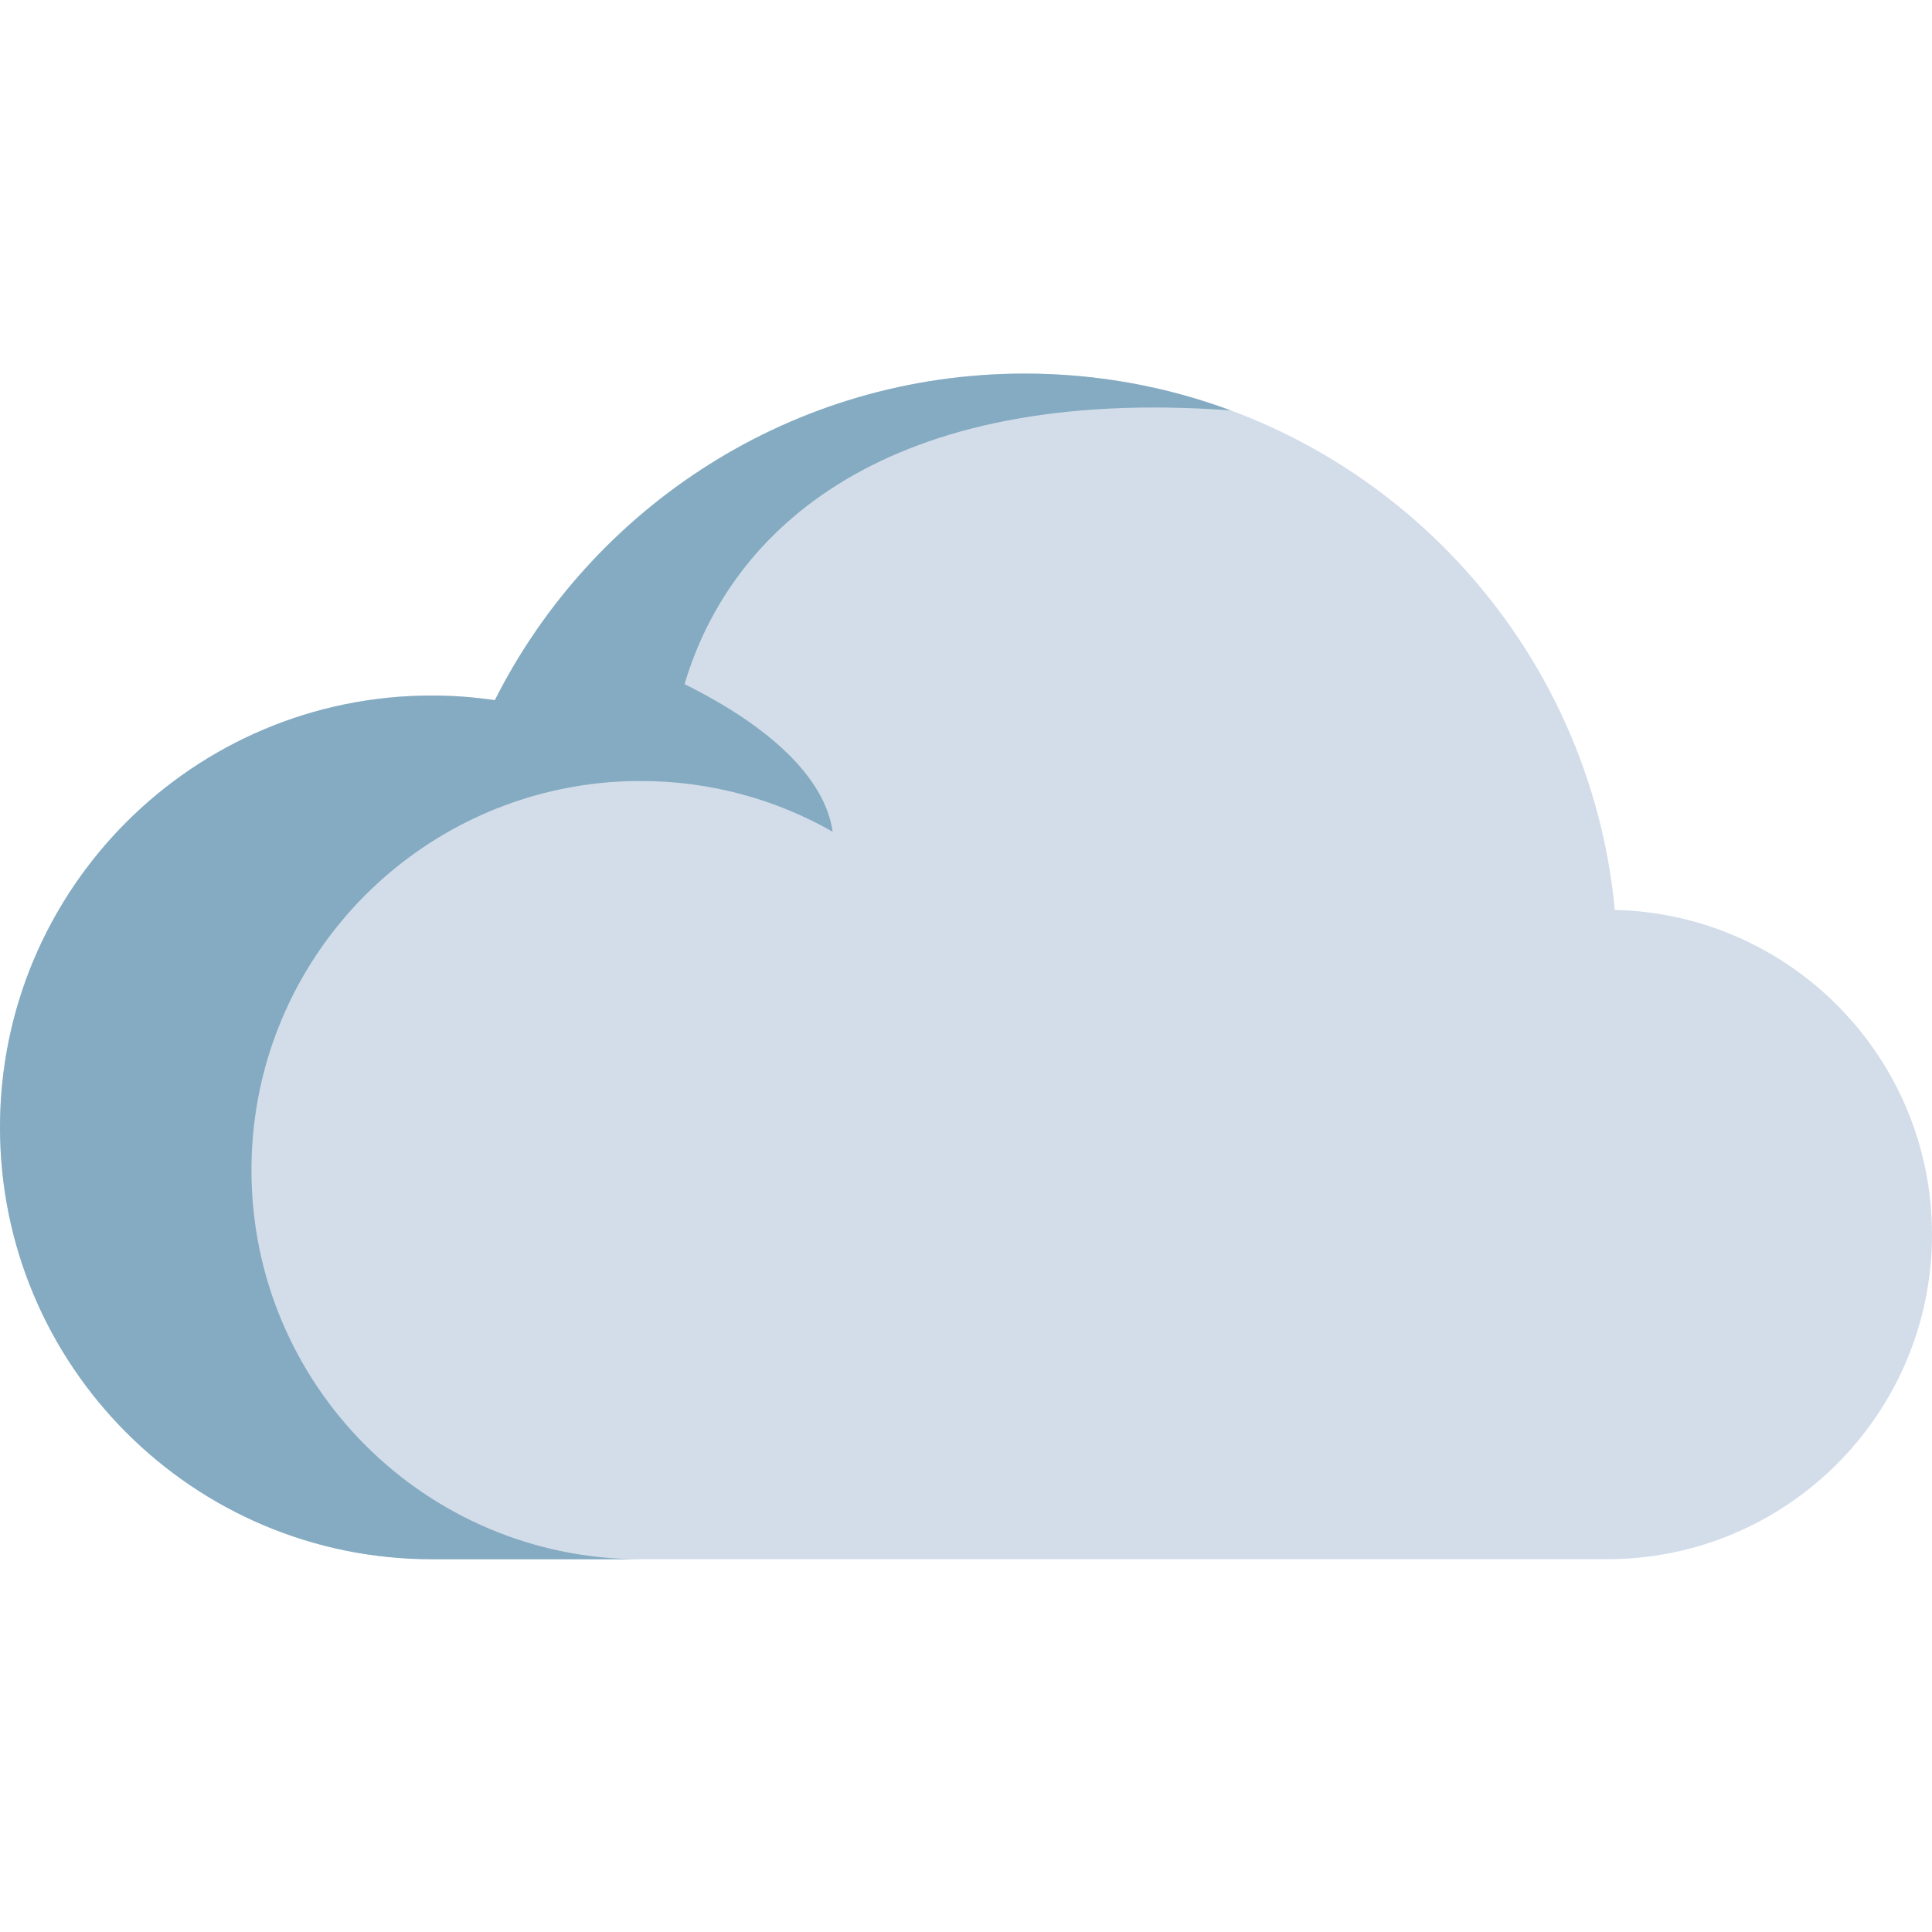
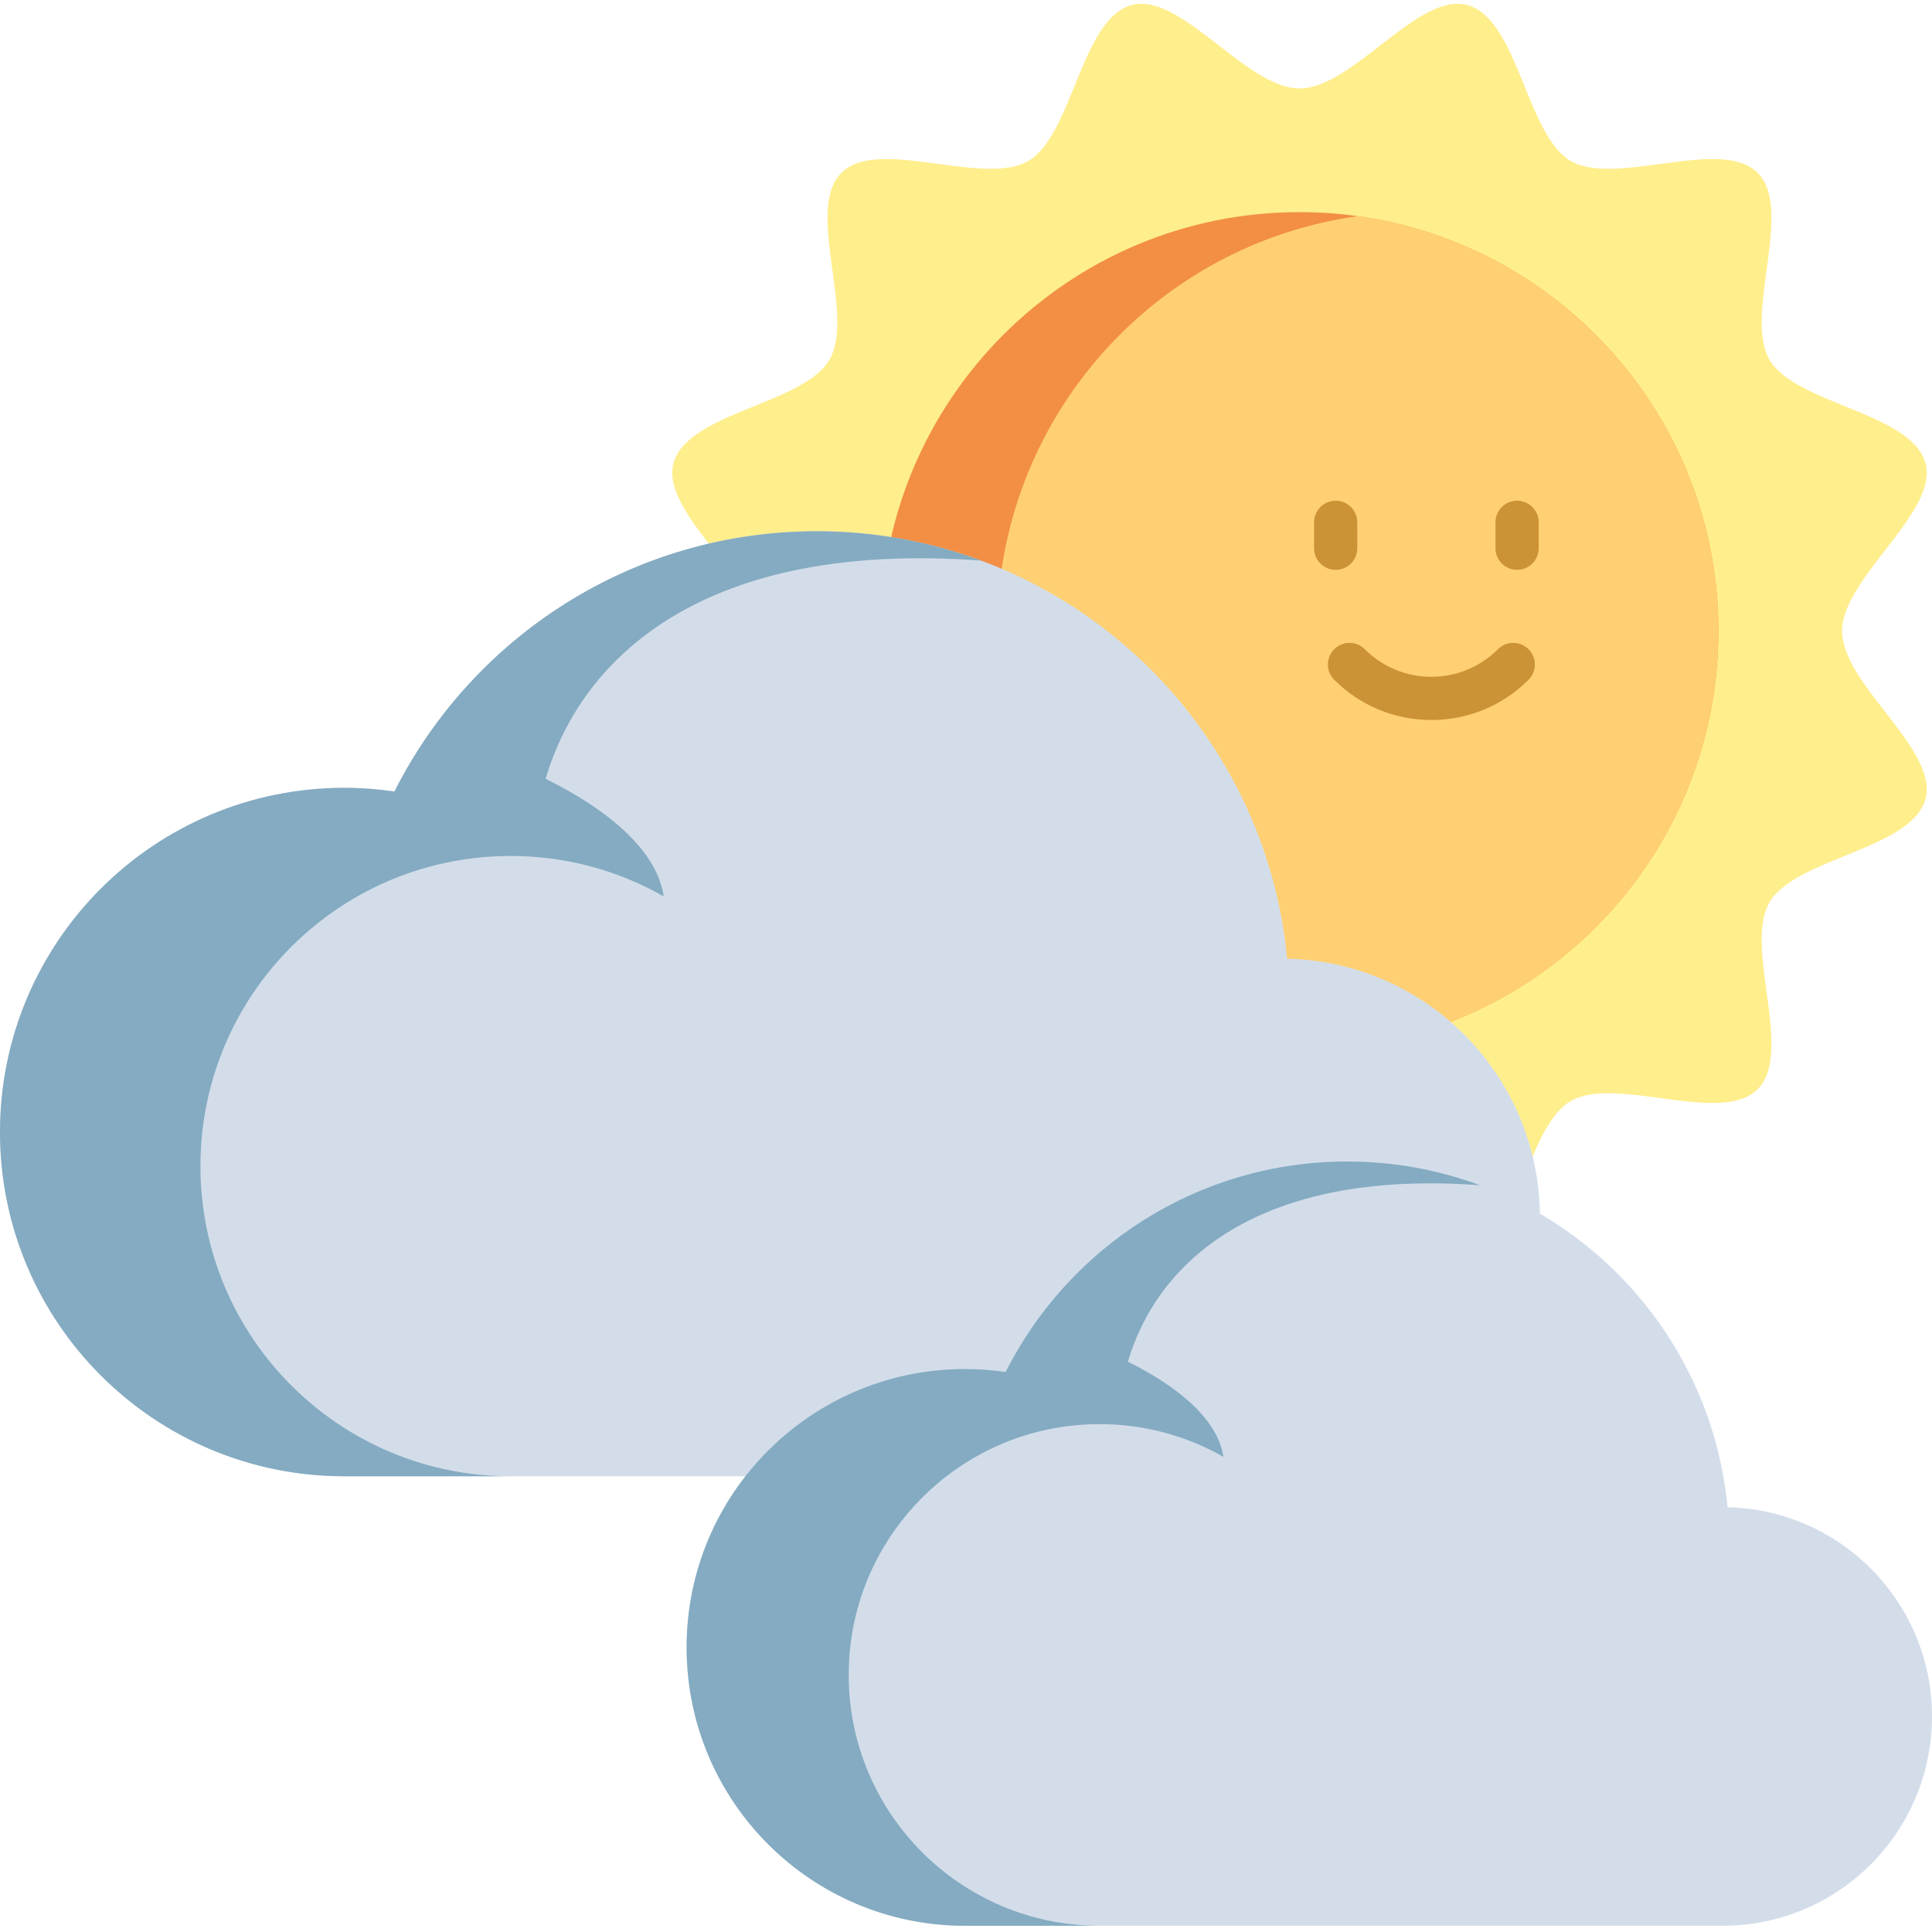
- <svg xmlns="http://www.w3.org/2000/svg" height="512pt" viewBox="0 -99 512 512" width="512pt">
-   <path d="m512 228.148c0 47.527-38.531 86.059-86.078 86.059h-311.477c-63.199 0-114.441-51.227-114.441-114.445 0-63.199 51.242-114.445 114.441-114.445 5.672 0 11.246.438 16.707 1.227 25.848-51.324 79-86.543 140.406-86.543 74.297 0 136.547 51.586 152.895 120.891 1.633 6.914 2.812 14.008 3.492 21.23v.016c46.59 1.066 84.055 39.16 84.055 86.012zm0 0" fill="#d3ddea" />
-   <path d="m326.164 9.766c-17.012-6.316-35.414-9.758-54.605-9.758-61.406 0-114.543 35.219-140.41 86.527v.016c-5.457-.793-11.031-1.227-16.703-1.227-63.215 0-114.445 51.246-114.445 114.445 0 63.215 51.23 114.445 114.445 114.445h55.316c-56.965 0-103.121-46.172-103.121-103.121 0-50.535 36.352-92.586 84.348-101.406 4.75-.887 9.613-1.438 14.57-1.633 1.391-.047 2.797-.082 4.203-.082 18.512 0 35.895 4.879 50.906 13.445-2.086-14.531-17.105-28.141-39.25-39.105 12.16-41.125 53.543-79.266 144.746-72.547zm0 0" fill="#84abc1" />
+ <svg xmlns="http://www.w3.org/2000/svg" height="512pt" viewBox="0 -1 512 512" width="512pt">
+   <path d="m488.172 166.227c0-14.125 25.59-31.418 22.109-44.445-3.602-13.477-34.516-15.648-41.344-27.449-6.922-11.973 6.578-39.809-3.137-49.523-9.715-9.719-37.555 3.785-49.523-3.141-11.801-6.828-13.973-37.742-27.453-41.344-13.027-3.48-30.32 22.109-44.445 22.109s-31.418-25.59-44.445-22.109c-13.477 3.602-15.648 34.516-27.449 41.344-11.973 6.926-39.809-6.574-49.523 3.141-9.715 9.715 3.785 37.551-3.141 49.523-6.828 11.801-37.742 13.973-41.344 27.449-3.48 13.027 22.109 30.32 22.109 44.445s-25.59 31.422-22.109 44.445c3.602 13.48 34.516 15.652 41.344 27.453 6.926 11.969-6.574 39.809 3.141 49.523 9.715 9.715 37.551-3.789 49.523 3.137 11.801 6.828 13.969 37.742 27.449 41.344 13.027 3.48 30.32-22.109 44.445-22.109s31.418 25.59 44.445 22.109c13.48-3.602 15.648-34.516 27.453-41.344 11.969-6.926 39.809 6.578 49.523-3.137 9.715-9.719-3.789-37.555 3.137-49.527 6.828-11.797 37.742-13.969 41.344-27.449 3.484-13.027-22.109-30.32-22.109-44.445zm0 0" fill="#ffee8c" />
+   <path d="m455.387 166.227c0 56.07-41.57 102.43-95.574 109.941-5.043.703-10.191 1.062-15.43 1.062-61.309 0-111.012-49.699-111.012-111.004 0-61.309 49.703-111.008 111.012-111.008 5.238 0 10.387.359 15.43 1.066 54.004 7.512 95.574 53.871 95.574 109.941zm0 0" fill="#f28f44" />
+   <path d="m455.387 166.227c0 56.07-41.57 102.43-95.574 109.941-54.008-7.512-95.578-53.875-95.578-109.941 0-56.07 41.57-102.43 95.578-109.941 54.004 7.512 95.574 53.871 95.574 109.941zm0 0" fill="#ffd073" />
+   <path d="m408.094 321.625c0 37.883-30.711 68.594-68.609 68.594h-248.266c-50.371 0-91.219-40.832-91.219-91.219 0-50.375 40.848-91.219 91.219-91.219 4.52 0 8.965.348 13.316.977 20.602-40.91 62.965-68.98 111.91-68.98 59.223 0 108.836 41.117 121.867 96.355 1.301 5.512 2.238 11.164 2.781 16.922v.012c37.137.852 67 31.215 67 68.559zm0 0" fill="#d3ddea" />
+   <path d="m259.969 147.559c-13.559-5.035-28.227-7.777-43.523-7.777-48.945 0-91.297 28.074-111.91 68.969v.012c-4.355-.629-8.797-.977-13.316-.977-50.387 0-91.219 40.844-91.219 91.219 0 50.387 40.832 91.219 91.219 91.219h44.09c-45.402 0-82.191-36.801-82.191-82.191 0-40.281 28.973-73.797 67.23-80.828 3.785-.707 7.66-1.145 11.613-1.301 1.105-.039 2.227-.066 3.348-.066 14.758 0 28.613 3.891 40.574 10.715-1.66-11.578-13.633-22.426-31.281-31.168 9.691-32.777 42.676-63.176 115.367-57.824zm0 0" fill="#84abc1" />
+   <path d="m264.312 385.703c.496.086.789.086.836.086h-3.797c.992 0 1.977-.031 2.961-.086zm0 0" fill="#84abc1" />
+   <path d="m512 453.875c0 30.637-24.836 55.477-55.484 55.477h-200.785c-40.738 0-73.77-33.023-73.77-73.773 0-40.738 33.031-73.773 73.77-73.773 3.656 0 7.25.281 10.77.793 16.664-33.086 50.926-55.789 90.508-55.789 47.895 0 88.02 33.25 98.559 77.93 1.051 4.457 1.812 9.027 2.25 13.684v.008c30.035.688 54.184 25.246 54.184 55.445zm0 0" fill="#d3ddea" />
+   <path d="m392.207 313.102c-10.965-4.07-22.828-6.289-35.199-6.289-39.582 0-73.836 22.703-90.508 55.777v.008c-3.52-.508-7.113-.789-10.77-.789-40.75 0-73.77 33.031-73.77 73.773 0 40.75 33.02 73.77 73.77 73.77h35.66c-36.719 0-66.473-29.762-66.473-66.473 0-32.574 23.43-59.68 54.371-65.367 3.062-.574 6.195-.926 9.395-1.051.895-.031 1.801-.051 2.707-.051 11.934 0 23.141 3.145 32.812 8.664-1.344-9.367-11.023-18.141-25.301-25.211 7.84-26.508 34.516-51.09 93.305-46.762zm0 0" fill="#84abc1" />
+   <g fill="#cc9236">
+     <path d="m353.969 150.02c-3.164 0-5.727-2.562-5.727-5.727v-6.875c0-3.164 2.562-5.727 5.727-5.727s5.727 2.562 5.727 5.727v6.875c0 3.164-2.562 5.727-5.727 5.727zm0 0" />
+     <path d="m402.043 150.02c-3.16 0-5.727-2.562-5.727-5.727v-6.875c0-3.164 2.566-5.727 5.727-5.727 3.164 0 5.73 2.562 5.73 5.727v6.875c0 3.164-2.566 5.727-5.73 5.727zm0 0" />
+     <path d="m379.332 189.812c-9.73 0-18.875-3.789-25.754-10.668-2.234-2.238-2.234-5.863.004-8.102 2.234-2.238 5.863-2.234 8.098 0 4.715 4.715 10.984 7.312 17.648 7.312 6.668 0 12.938-2.598 17.652-7.312 2.234-2.234 5.863-2.234 8.102 0 2.234 2.238 2.234 5.863 0 8.102-6.879 6.879-16.023 10.668-25.75 10.668zm0 0" />
+   </g>
</svg>
